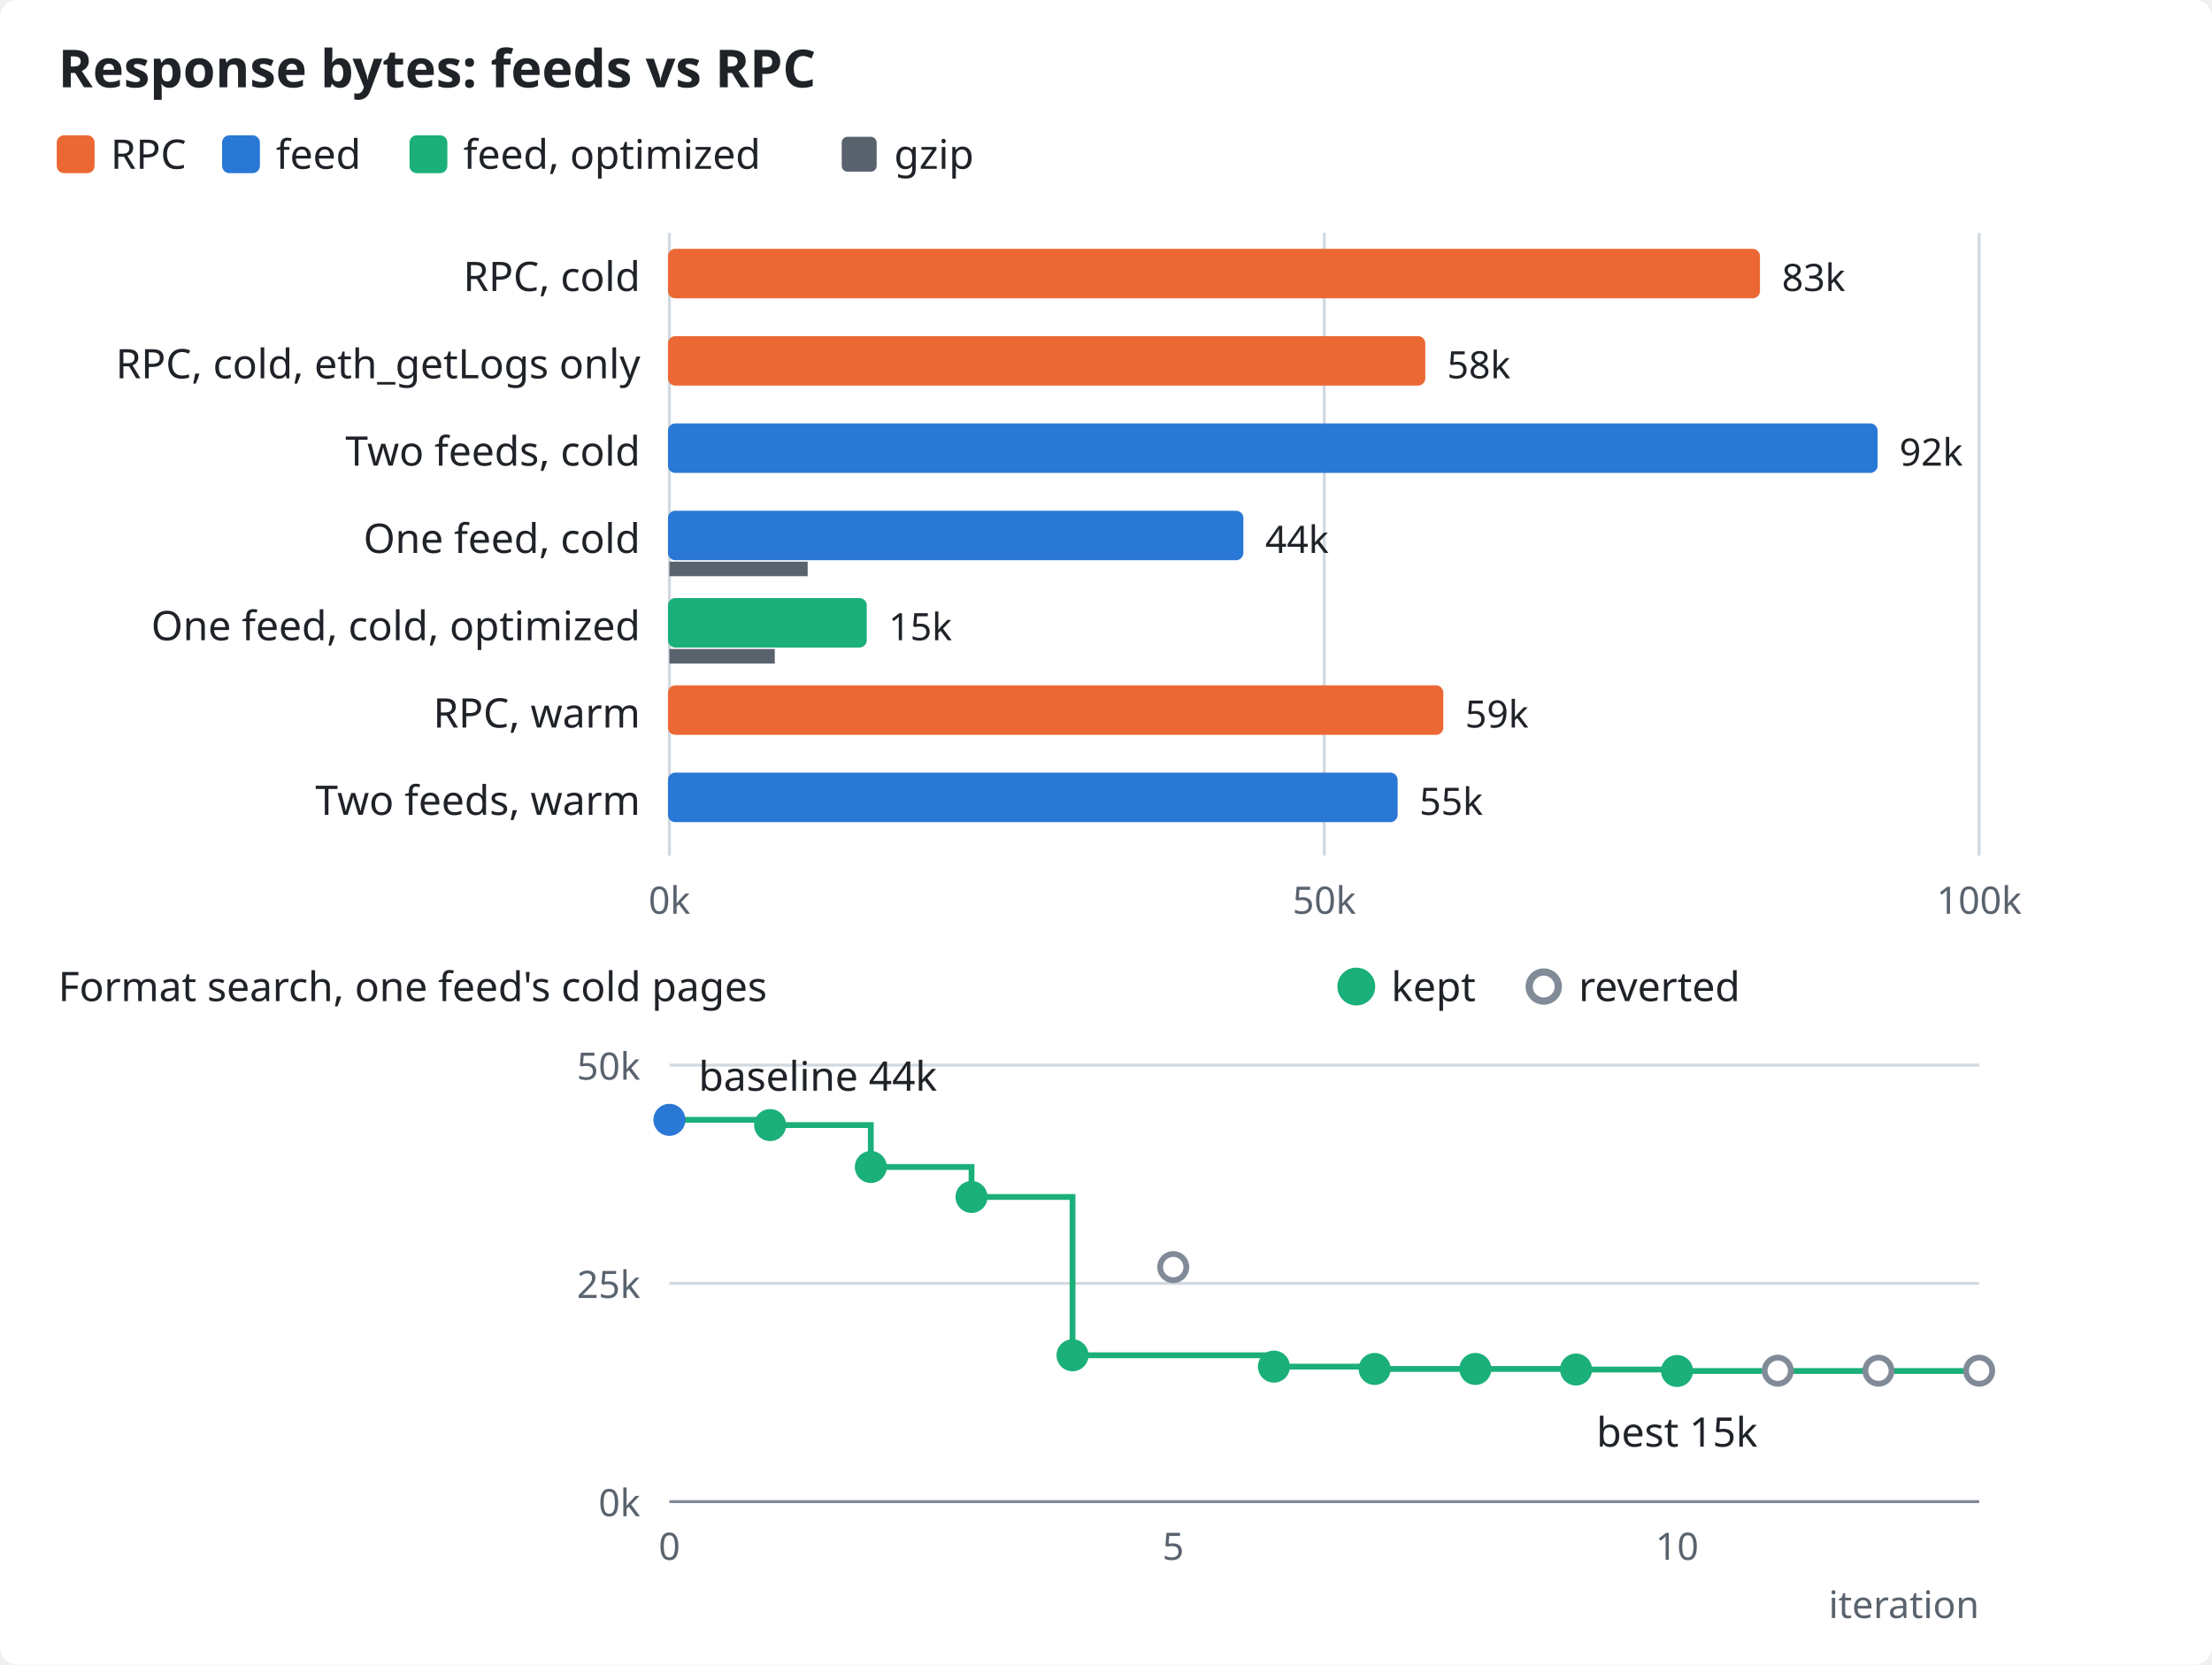
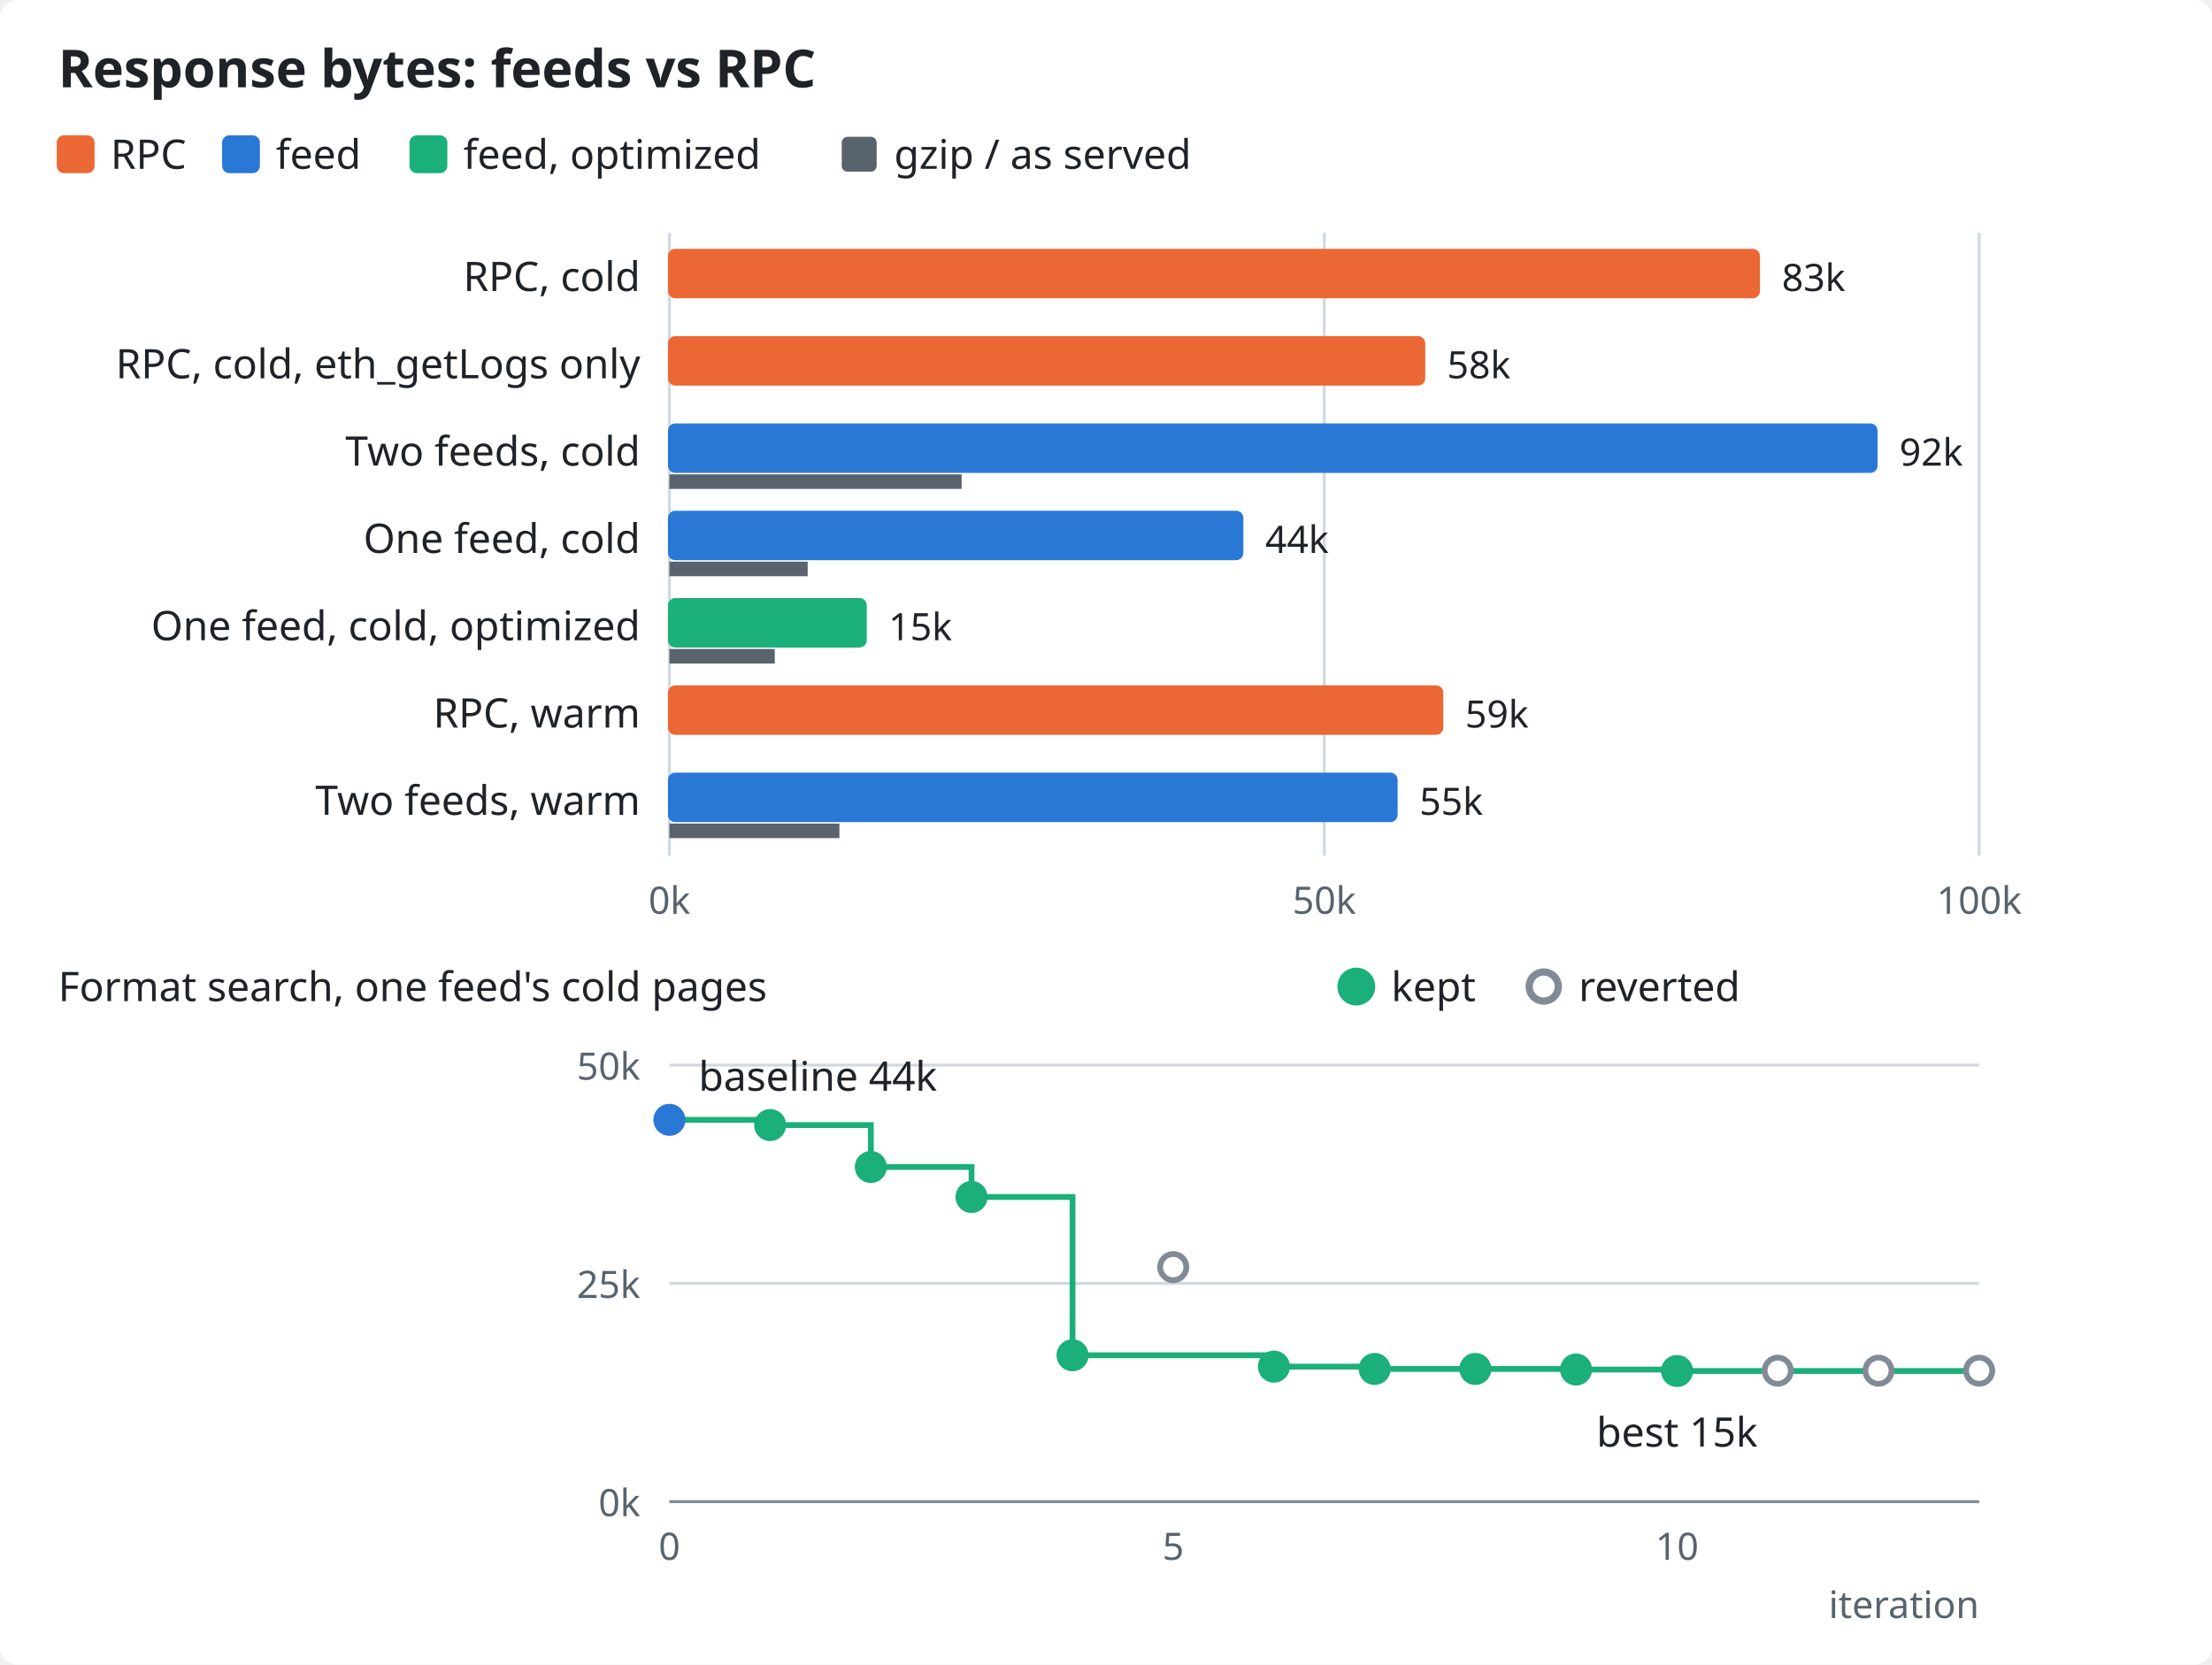
<svg xmlns="http://www.w3.org/2000/svg" width="760" height="572" viewBox="0 0 760 572" role="img" aria-label="Response bytes for feed pages and RPC payloads, with the format search">
  <style>
  .bg { fill: #ffffff; }
  .ink { fill: #1f2328; }
  .muted { fill: #59636e; }
  .grid { stroke: #d1d9e0; }
  .axis { stroke: #818b98; }
  .gap { stroke: #ffffff; }
  .s1 { fill: #2a78d6; stroke: #2a78d6; }
  .s2 { fill: #eb6834; stroke: #eb6834; }
  .s3 { fill: #1baf7a; stroke: #1baf7a; }
  .band { fill: #818b98; fill-opacity: 0.16; }
  .hollow { fill: #ffffff; }
  @media (prefers-color-scheme: dark) {
    .bg { fill: #0d1117; }
    .ink { fill: #f0f6fc; }
    .muted { fill: #9198a1; }
    .grid { stroke: #2f353d; }
    .axis { stroke: #656c76; }
    .gap { stroke: #0d1117; }
    .s1 { fill: #3987e5; stroke: #3987e5; }
    .s2 { fill: #d95926; stroke: #d95926; }
    .s3 { fill: #199e70; stroke: #199e70; }
    .band { fill: #9198a1; fill-opacity: 0.18; }
    .hollow { fill: #0d1117; }
  }
  text { font-family: -apple-system, BlinkMacSystemFont, "Segoe UI", "Noto Sans", Helvetica, Arial, sans-serif; }
  .title { font-size: 18px; font-weight: 600; }
  .label { font-size: 14px; }
  .small { font-size: 13px; }
</style>
  <rect class="bg" x="0" y="0" width="760" height="572" rx="6" />
  <text x="20" y="30" class="title ink" text-anchor="start">Response bytes: feeds vs RPC</text>
  <rect x="20" y="47" width="12" height="12" class="s2" rx="2" />
  <text x="38" y="58" class="label ink" text-anchor="start">RPC</text>
  <rect x="76.8" y="47" width="12" height="12" class="s1" rx="2" />
  <text x="94.8" y="58" class="label ink" text-anchor="start">feed</text>
  <rect x="141.2" y="47" width="12" height="12" class="s3" rx="2" />
  <text x="159.2" y="58" class="label ink" text-anchor="start">feed, optimized</text>
  <rect x="289.2" y="47" width="12" height="12" class="muted" rx="2" />
-   <text x="307.2" y="58" class="label ink" text-anchor="start">gzip</text>
+   <text x="307.2" y="58" class="label ink" text-anchor="start">gzip / as served</text>
  <line x1="230" y1="80" x2="230" y2="294" class="grid" />
  <text x="230" y="314" class="small muted" text-anchor="middle">0k</text>
  <line x1="455" y1="80" x2="455" y2="294" class="grid" />
  <text x="455" y="314" class="small muted" text-anchor="middle">50k</text>
  <line x1="680" y1="80" x2="680" y2="294" class="grid" />
  <text x="680" y="314" class="small muted" text-anchor="middle">100k</text>
  <text x="220" y="100" class="label ink" text-anchor="end">RPC, cold</text>
  <rect x="230" y="86" width="374.2" height="16" class="s2" rx="2" />
  <text x="612.2" y="100" class="small ink" text-anchor="start">83k</text>
  <text x="220" y="130" class="label ink" text-anchor="end">RPC, cold, eth_getLogs only</text>
  <rect x="230" y="116" width="259.2" height="16" class="s2" rx="2" />
  <text x="497.2" y="130" class="small ink" text-anchor="start">58k</text>
  <text x="220" y="160" class="label ink" text-anchor="end">Two feeds, cold</text>
  <rect x="230" y="146" width="414.6" height="16" class="s1" rx="2" />
+   <rect x="230" y="163" width="100.4" height="5" class="muted" />
  <text x="652.6" y="160" class="small ink" text-anchor="start">92k</text>
  <text x="220" y="190" class="label ink" text-anchor="end">One feed, cold</text>
  <rect x="230" y="176" width="196.7" height="16" class="s1" rx="2" />
  <rect x="230" y="193" width="47.5" height="5" class="muted" />
  <text x="434.7" y="190" class="small ink" text-anchor="start">44k</text>
  <text x="220" y="220" class="label ink" text-anchor="end">One feed, cold, optimized</text>
  <rect x="230" y="206" width="67.3" height="16" class="s3" rx="2" />
  <rect x="230" y="223" width="36.2" height="5" class="muted" />
  <text x="305.3" y="220" class="small ink" text-anchor="start">15k</text>
  <text x="220" y="250" class="label ink" text-anchor="end">RPC, warm</text>
  <rect x="230" y="236" width="265.4" height="16" class="s2" rx="2" />
  <text x="503.4" y="250" class="small ink" text-anchor="start">59k</text>
  <text x="220" y="280" class="label ink" text-anchor="end">Two feeds, warm</text>
  <rect x="230" y="266" width="249.7" height="16" class="s1" rx="2" />
+   <rect x="230" y="283" width="58.4" height="5" class="muted" />
  <text x="487.7" y="280" class="small ink" text-anchor="start">55k</text>
  <text x="20" y="344" class="label ink" text-anchor="start">Format search, one feed's cold pages</text>
  <line x1="230" y1="516" x2="680" y2="516" class="grid" />
  <text x="220" y="521" class="small muted" text-anchor="end">0k</text>
  <line x1="230" y1="441" x2="680" y2="441" class="grid" />
  <text x="220" y="446" class="small muted" text-anchor="end">25k</text>
  <line x1="230" y1="366" x2="680" y2="366" class="grid" />
  <text x="220" y="371" class="small muted" text-anchor="end">50k</text>
  <text x="230" y="536" class="small muted" text-anchor="middle">0</text>
  <text x="403.1" y="536" class="small muted" text-anchor="middle">5</text>
  <text x="576.2" y="536" class="small muted" text-anchor="middle">10</text>
  <line x1="230" y1="516" x2="680" y2="516" class="axis" />
  <text x="680" y="556" class="small muted" text-anchor="end">iteration</text>
  <path d="M230.0,384.8 H264.6 V386.6 H299.2 V401.0 H333.8 V411.3 H368.5 V465.7 H403.1 V465.7 H437.7 V469.6 H472.3 V470.4 H506.9 V470.4 H541.5 V470.6 H576.2 V471.1 H610.8 V471.1 H645.4 V471.1 H680.0 V471.1" class="s3" style="fill: none" stroke-width="2" />
  <circle cx="230" cy="384.8" r="5" class="s1" />
  <circle cx="264.6" cy="386.6" r="5" class="s3" />
  <circle cx="299.2" cy="401" r="5" class="s3" />
  <circle cx="333.8" cy="411.3" r="5" class="s3" />
  <circle cx="368.5" cy="465.7" r="5" class="s3" />
  <circle cx="403.1" cy="435.4" r="4.5" class="axis hollow" stroke-width="2" />
  <circle cx="437.7" cy="469.6" r="5" class="s3" />
  <circle cx="472.3" cy="470.4" r="5" class="s3" />
  <circle cx="506.9" cy="470.4" r="5" class="s3" />
  <circle cx="541.5" cy="470.6" r="5" class="s3" />
  <circle cx="576.2" cy="471.1" r="5" class="s3" />
  <circle cx="610.8" cy="471" r="4.5" class="axis hollow" stroke-width="2" />
  <circle cx="645.4" cy="471" r="4.5" class="axis hollow" stroke-width="2" />
  <circle cx="680" cy="471" r="4.5" class="axis hollow" stroke-width="2" />
  <text x="240" y="374.8" class="label ink" text-anchor="start">baseline 44k</text>
  <text x="576.2" y="497.1" class="label ink" text-anchor="middle">best 15k</text>
  <circle cx="466" cy="339" r="6" class="s3" />
  <text x="478" y="344" class="label ink" text-anchor="start">kept</text>
  <circle cx="530.4" cy="339" r="5" class="axis hollow" stroke-width="2.5" />
  <text x="542.4" y="344" class="label ink" text-anchor="start">reverted</text>
</svg>
